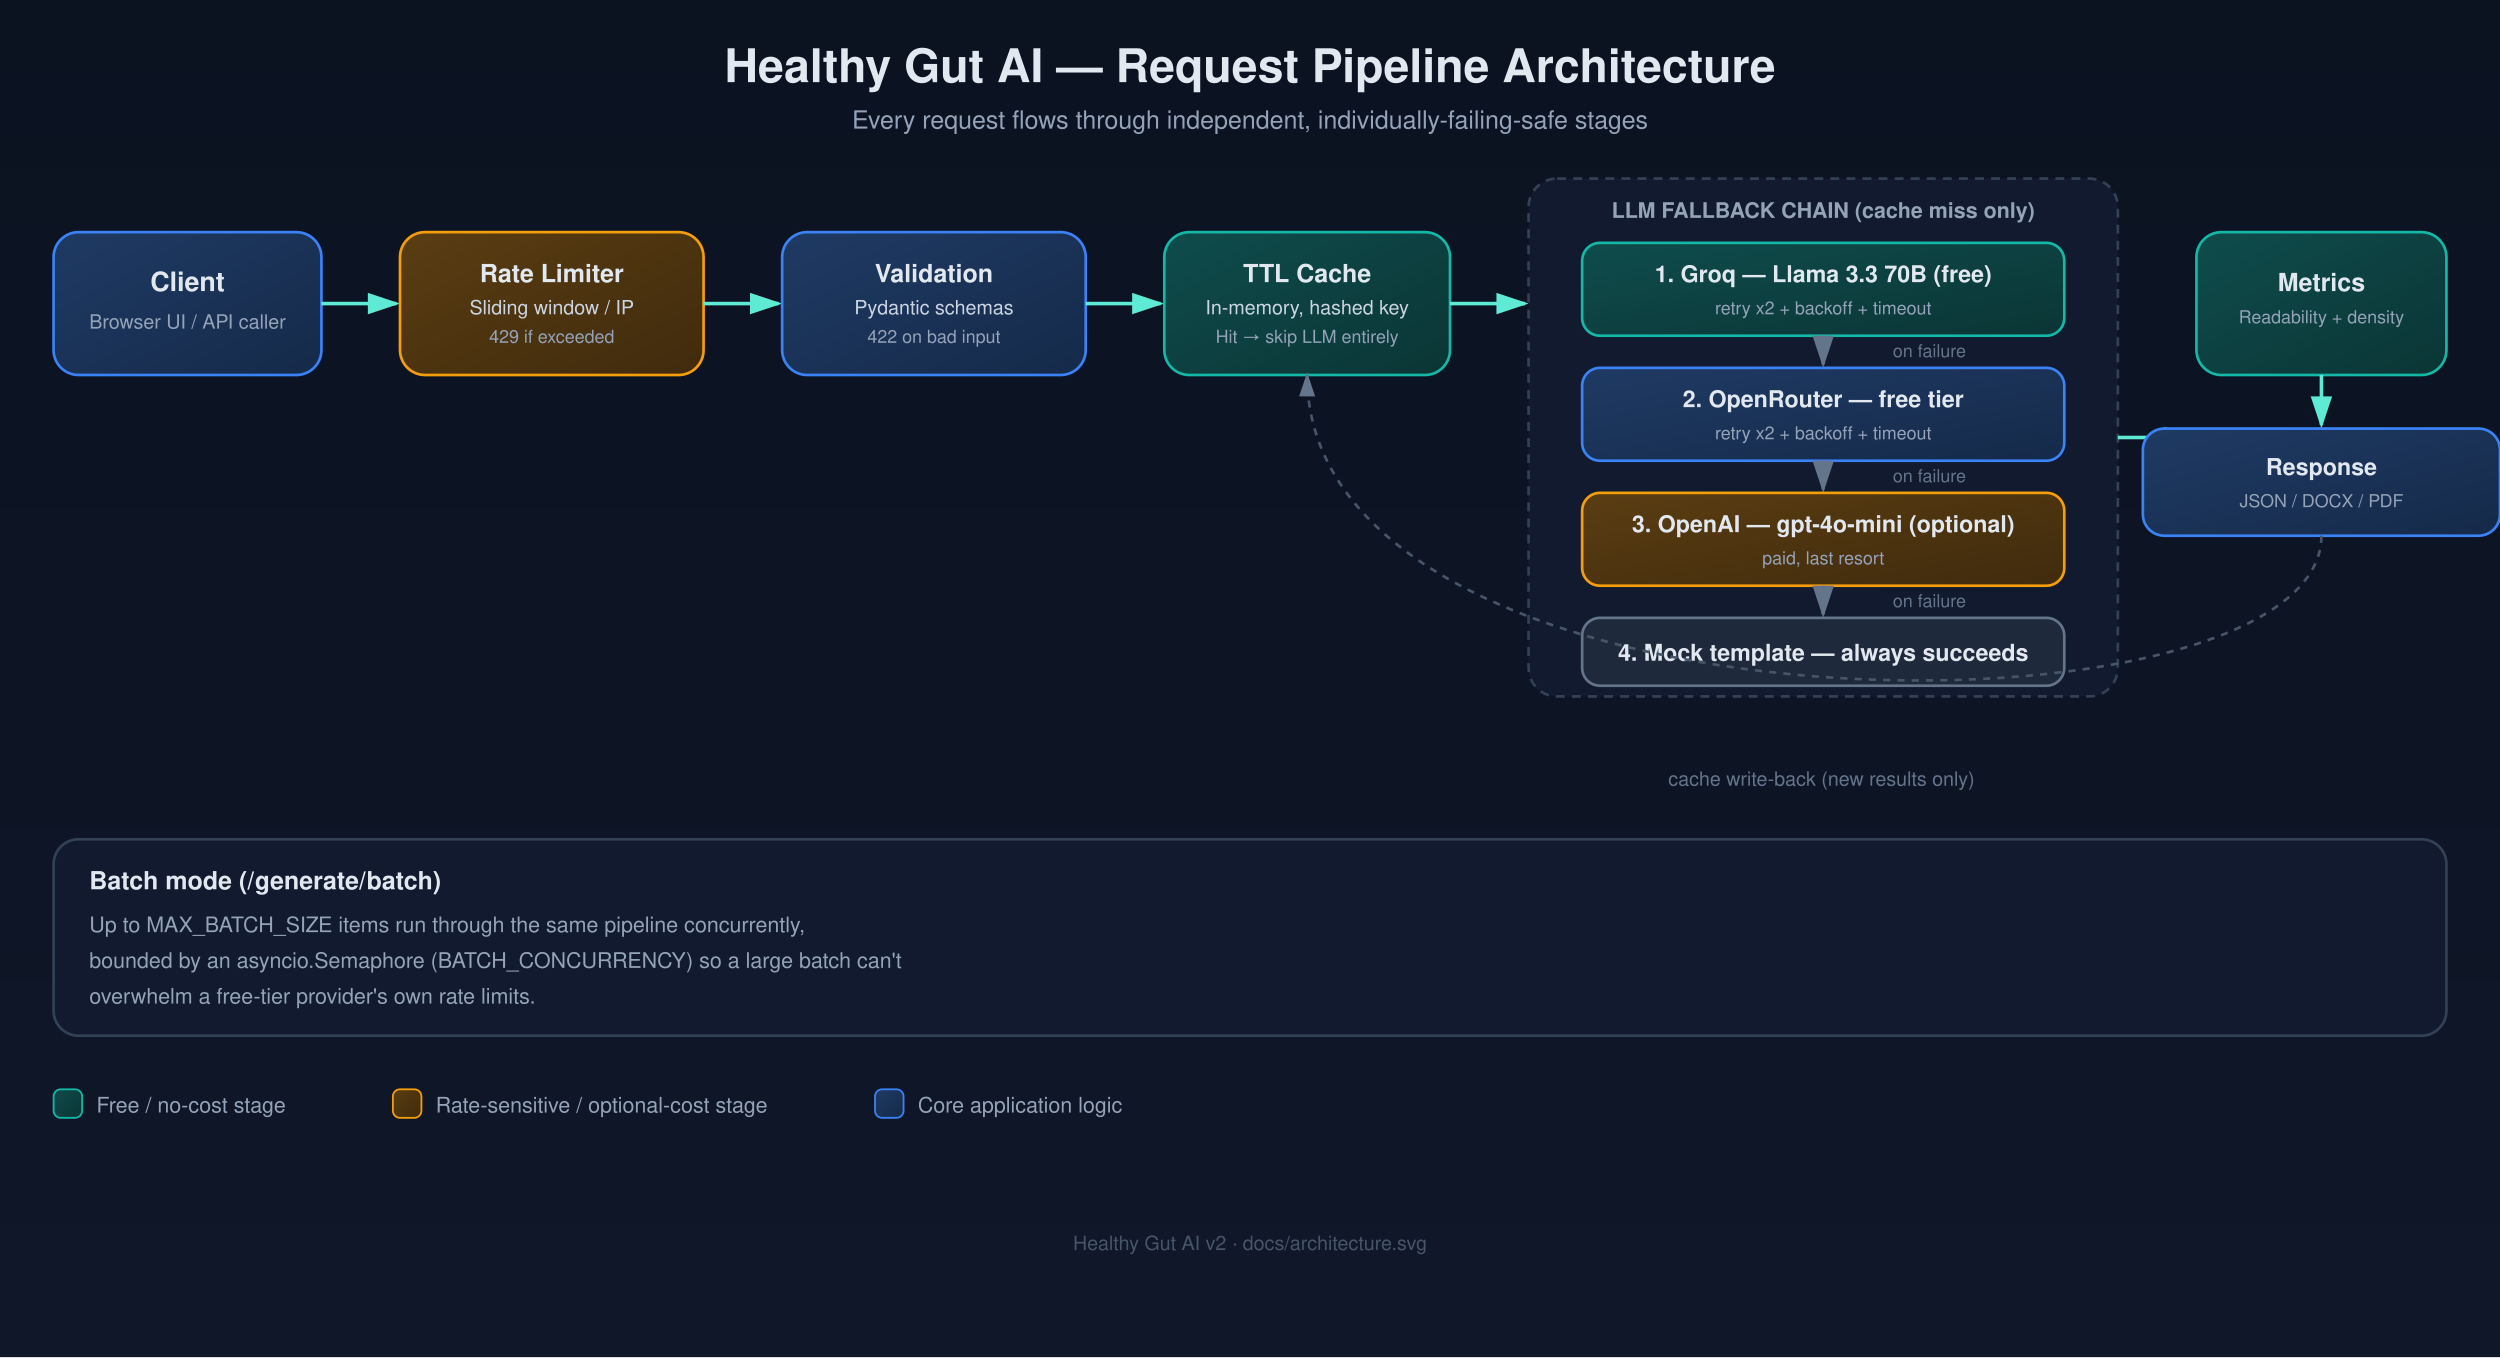
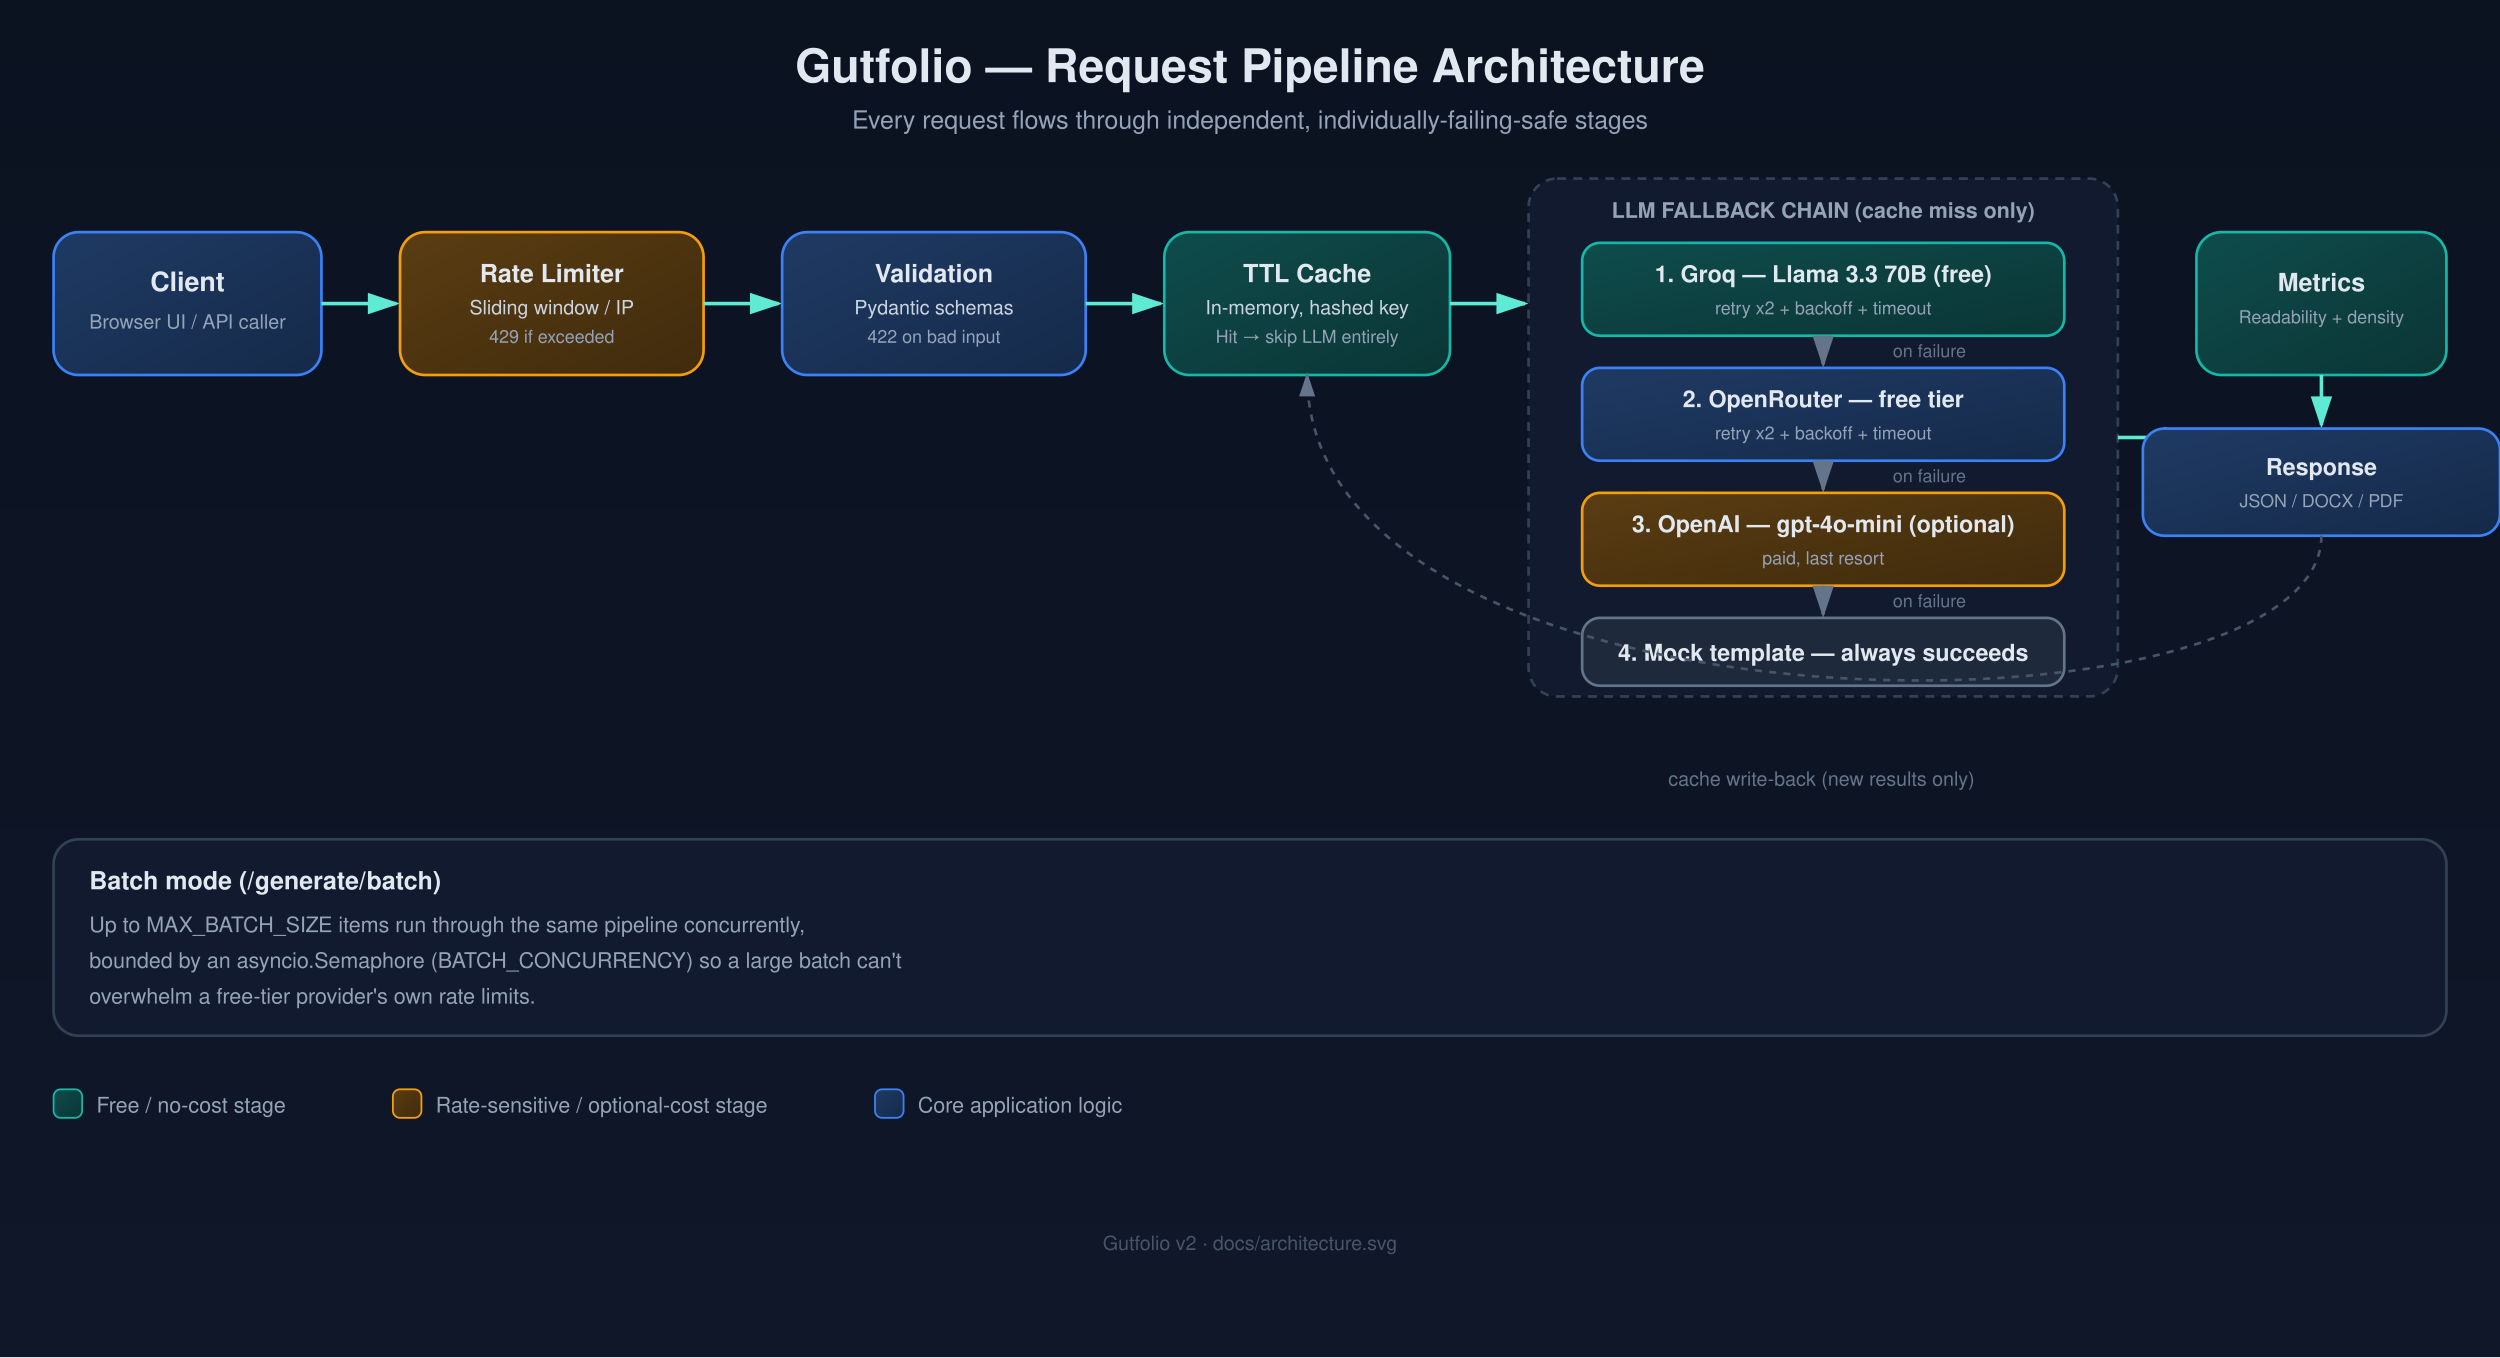
<svg xmlns="http://www.w3.org/2000/svg" width="1400" height="760" viewBox="0 0 1400 760" font-family="Segoe UI, Helvetica, Arial, sans-serif">
  <defs>
    <linearGradient id="bg" x1="0" y1="0" x2="0" y2="1">
      <stop offset="0%" stop-color="#0b1220" />
      <stop offset="100%" stop-color="#0f1729" />
    </linearGradient>
    <linearGradient id="nodeBlue" x1="0" y1="0" x2="1" y2="1">
      <stop offset="0%" stop-color="#1f3a63" />
      <stop offset="100%" stop-color="#152a4a" />
    </linearGradient>
    <linearGradient id="nodeTeal" x1="0" y1="0" x2="1" y2="1">
      <stop offset="0%" stop-color="#0f4c4c" />
      <stop offset="100%" stop-color="#0b3535" />
    </linearGradient>
    <linearGradient id="nodeAmber" x1="0" y1="0" x2="1" y2="1">
      <stop offset="0%" stop-color="#5a3d12" />
      <stop offset="100%" stop-color="#402b0d" />
    </linearGradient>
    <marker id="arrow" markerWidth="10" markerHeight="10" refX="8" refY="3" orient="auto" markerUnits="strokeWidth">
      <path d="M0,0 L0,6 L9,3 z" fill="#5eead4" />
    </marker>
    <marker id="arrowDim" markerWidth="10" markerHeight="10" refX="8" refY="3" orient="auto" markerUnits="strokeWidth">
      <path d="M0,0 L0,6 L9,3 z" fill="#64748b" />
    </marker>
  </defs>
  <rect width="1400" height="760" fill="url(#bg)" />
-   <text x="700" y="46" text-anchor="middle" fill="#e2e8f0" font-size="26" font-weight="700">Healthy Gut AI — Request Pipeline Architecture</text>
+   <text x="700" y="46" text-anchor="middle" fill="#e2e8f0" font-size="26" font-weight="700">Gutfolio — Request Pipeline Architecture</text>
  <text x="700" y="72" text-anchor="middle" fill="#94a3b8" font-size="14">Every request flows through independent, individually-failing-safe stages</text>
  <g>
    <rect x="30" y="130" width="150" height="80" rx="14" fill="url(#nodeBlue)" stroke="#3b82f6" stroke-width="1.5" />
    <text x="105" y="163" text-anchor="middle" fill="#e2e8f0" font-size="15" font-weight="600">Client</text>
    <text x="105" y="184" text-anchor="middle" fill="#94a3b8" font-size="11">Browser UI / API caller</text>
  </g>
  <line x1="180" y1="170" x2="222" y2="170" stroke="#5eead4" stroke-width="2" marker-end="url(#arrow)" />
  <g>
    <rect x="224" y="130" width="170" height="80" rx="14" fill="url(#nodeAmber)" stroke="#f59e0b" stroke-width="1.5" />
    <text x="309" y="158" text-anchor="middle" fill="#e2e8f0" font-size="14" font-weight="600">Rate Limiter</text>
    <text x="309" y="176" text-anchor="middle" fill="#cbd5e1" font-size="11">Sliding window / IP</text>
    <text x="309" y="192" text-anchor="middle" fill="#94a3b8" font-size="10">429 if exceeded</text>
  </g>
  <line x1="394" y1="170" x2="436" y2="170" stroke="#5eead4" stroke-width="2" marker-end="url(#arrow)" />
  <g>
    <rect x="438" y="130" width="170" height="80" rx="14" fill="url(#nodeBlue)" stroke="#3b82f6" stroke-width="1.5" />
    <text x="523" y="158" text-anchor="middle" fill="#e2e8f0" font-size="14" font-weight="600">Validation</text>
    <text x="523" y="176" text-anchor="middle" fill="#cbd5e1" font-size="11">Pydantic schemas</text>
    <text x="523" y="192" text-anchor="middle" fill="#94a3b8" font-size="10">422 on bad input</text>
  </g>
  <line x1="608" y1="170" x2="650" y2="170" stroke="#5eead4" stroke-width="2" marker-end="url(#arrow)" />
  <g>
    <rect x="652" y="130" width="160" height="80" rx="14" fill="url(#nodeTeal)" stroke="#14b8a6" stroke-width="1.5" />
    <text x="732" y="158" text-anchor="middle" fill="#e2e8f0" font-size="14" font-weight="600">TTL Cache</text>
    <text x="732" y="176" text-anchor="middle" fill="#cbd5e1" font-size="11">In-memory, hashed key</text>
    <text x="732" y="192" text-anchor="middle" fill="#94a3b8" font-size="10">Hit → skip LLM entirely</text>
  </g>
  <line x1="812" y1="170" x2="854" y2="170" stroke="#5eead4" stroke-width="2" marker-end="url(#arrow)" />
  <rect x="856" y="100" width="330" height="290" rx="16" fill="#111a2e" stroke="#334155" stroke-width="1.5" stroke-dasharray="5,4" />
  <text x="1021" y="122" text-anchor="middle" fill="#94a3b8" font-size="12" font-weight="600">LLM FALLBACK CHAIN (cache miss only)</text>
  <g>
    <rect x="886" y="136" width="270" height="52" rx="10" fill="url(#nodeTeal)" stroke="#14b8a6" stroke-width="1.5" />
    <text x="1021" y="158" text-anchor="middle" fill="#e2e8f0" font-size="13" font-weight="600">1. Groq — Llama 3.3 70B (free)</text>
    <text x="1021" y="176" text-anchor="middle" fill="#94a3b8" font-size="10">retry x2 + backoff + timeout</text>
  </g>
  <line x1="1021" y1="188" x2="1021" y2="204" stroke="#64748b" stroke-width="2" marker-end="url(#arrowDim)" />
  <text x="1060" y="200" fill="#64748b" font-size="10">on failure</text>
  <g>
    <rect x="886" y="206" width="270" height="52" rx="10" fill="url(#nodeBlue)" stroke="#3b82f6" stroke-width="1.5" />
    <text x="1021" y="228" text-anchor="middle" fill="#e2e8f0" font-size="13" font-weight="600">2. OpenRouter — free tier</text>
    <text x="1021" y="246" text-anchor="middle" fill="#94a3b8" font-size="10">retry x2 + backoff + timeout</text>
  </g>
  <line x1="1021" y1="258" x2="1021" y2="274" stroke="#64748b" stroke-width="2" marker-end="url(#arrowDim)" />
  <text x="1060" y="270" fill="#64748b" font-size="10">on failure</text>
  <g>
    <rect x="886" y="276" width="270" height="52" rx="10" fill="url(#nodeAmber)" stroke="#f59e0b" stroke-width="1.5" />
    <text x="1021" y="298" text-anchor="middle" fill="#e2e8f0" font-size="13" font-weight="600">3. OpenAI — gpt-4o-mini (optional)</text>
    <text x="1021" y="316" text-anchor="middle" fill="#94a3b8" font-size="10">paid, last resort</text>
  </g>
  <line x1="1021" y1="328" x2="1021" y2="344" stroke="#64748b" stroke-width="2" marker-end="url(#arrowDim)" />
  <text x="1060" y="340" fill="#64748b" font-size="10">on failure</text>
  <g>
    <rect x="886" y="346" width="270" height="38" rx="10" fill="#1e293b" stroke="#64748b" stroke-width="1.5" />
    <text x="1021" y="370" text-anchor="middle" fill="#e2e8f0" font-size="13" font-weight="600">4. Mock template — always succeeds</text>
  </g>
  <line x1="1186" y1="245" x2="1228" y2="245" stroke="#5eead4" stroke-width="2" marker-end="url(#arrow)" />
  <g>
    <rect x="1230" y="130" width="140" height="80" rx="14" fill="url(#nodeTeal)" stroke="#14b8a6" stroke-width="1.5" />
    <text x="1300" y="163" text-anchor="middle" fill="#e2e8f0" font-size="14" font-weight="600">Metrics</text>
    <text x="1300" y="181" text-anchor="middle" fill="#94a3b8" font-size="10">Readability + density</text>
  </g>
  <line x1="1300" y1="210" x2="1300" y2="238" stroke="#5eead4" stroke-width="2" marker-end="url(#arrow)" />
  <g>
    <rect x="1200" y="240" width="200" height="60" rx="12" fill="url(#nodeBlue)" stroke="#3b82f6" stroke-width="1.5" />
    <text x="1300" y="266" text-anchor="middle" fill="#e2e8f0" font-size="13" font-weight="600">Response</text>
    <text x="1300" y="284" text-anchor="middle" fill="#94a3b8" font-size="10">JSON / DOCX / PDF</text>
  </g>
  <path d="M 1300 300 C 1300 420, 732 420, 732 210" fill="none" stroke="#475569" stroke-width="1.5" stroke-dasharray="4,4" marker-end="url(#arrowDim)" />
  <text x="1020" y="440" text-anchor="middle" fill="#64748b" font-size="11">cache write-back (new results only)</text>
  <rect x="30" y="470" width="1340" height="110" rx="14" fill="#111a2e" stroke="#334155" stroke-width="1.5" />
  <text x="50" y="498" fill="#e2e8f0" font-size="14" font-weight="700">Batch mode (/generate/batch)</text>
  <text x="50" y="522" fill="#94a3b8" font-size="12">Up to MAX_BATCH_SIZE items run through the same pipeline concurrently,</text>
  <text x="50" y="542" fill="#94a3b8" font-size="12">bounded by an asyncio.Semaphore (BATCH_CONCURRENCY) so a large batch can't</text>
  <text x="50" y="562" fill="#94a3b8" font-size="12">overwhelm a free-tier provider's own rate limits.</text>
  <rect x="30" y="610" width="16" height="16" rx="4" fill="url(#nodeTeal)" stroke="#14b8a6" />
  <text x="54" y="623" fill="#94a3b8" font-size="12">Free / no-cost stage</text>
  <rect x="220" y="610" width="16" height="16" rx="4" fill="url(#nodeAmber)" stroke="#f59e0b" />
  <text x="244" y="623" fill="#94a3b8" font-size="12">Rate-sensitive / optional-cost stage</text>
  <rect x="490" y="610" width="16" height="16" rx="4" fill="url(#nodeBlue)" stroke="#3b82f6" />
  <text x="514" y="623" fill="#94a3b8" font-size="12">Core application logic</text>
-   <text x="700" y="700" text-anchor="middle" fill="#475569" font-size="11">Healthy Gut AI v2 · docs/architecture.svg</text>
+   <text x="700" y="700" text-anchor="middle" fill="#475569" font-size="11">Gutfolio v2 · docs/architecture.svg</text>
</svg>
